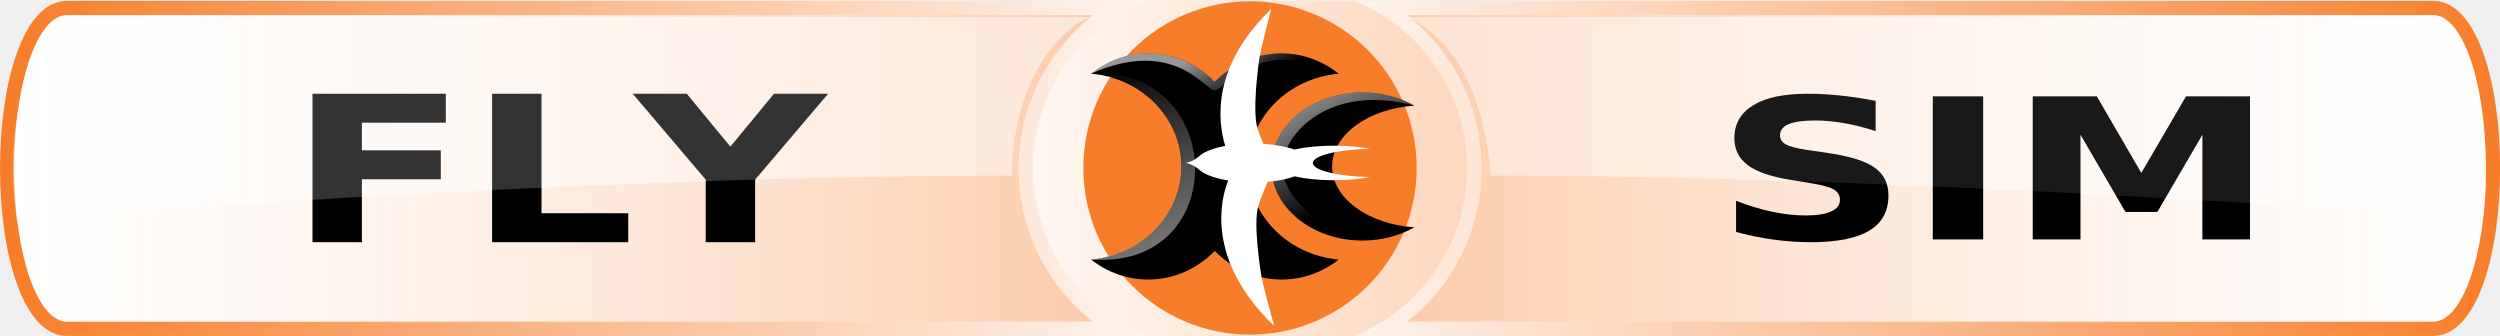
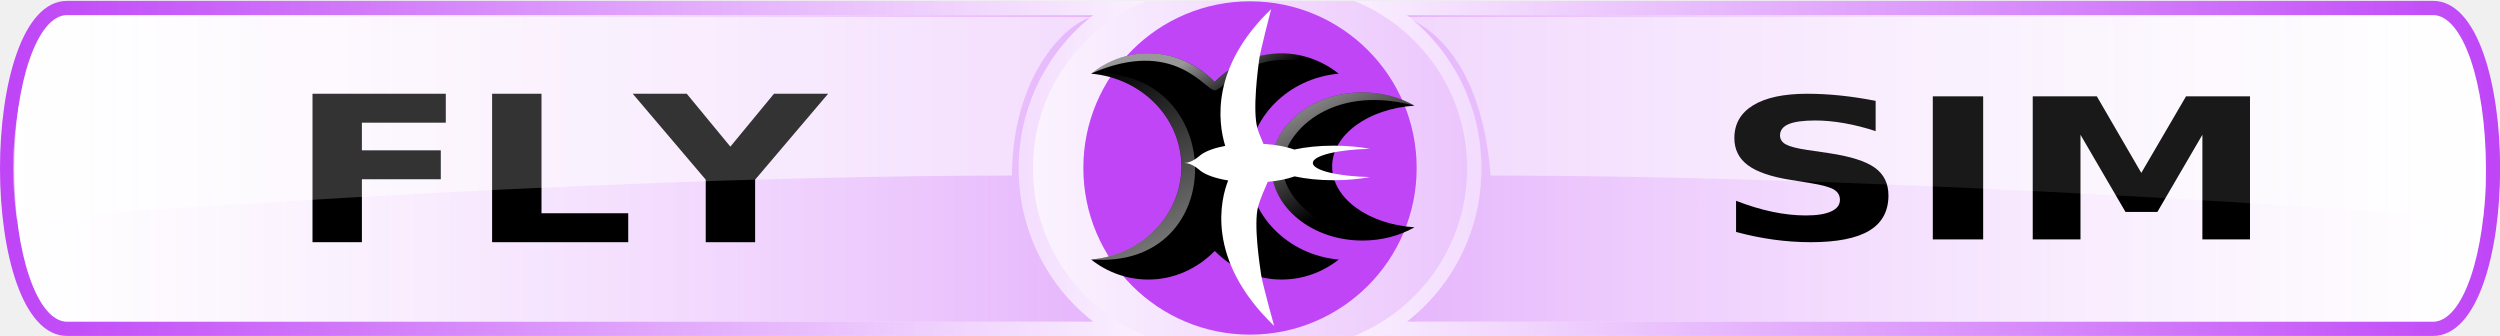
<svg xmlns="http://www.w3.org/2000/svg" xmlns:xlink="http://www.w3.org/1999/xlink" version="1.1" x="0px" y="0px" width="640" height="86" viewBox="0 0 640 86" enable-background="new 0 0 841.89 595.275" xml:space="preserve" id="svg2">
  <defs id="defs114">
    <linearGradient id="linearGradient1266" gradientUnits="userSpaceOnUse" x1="41.384" y1="207.565" x2="334" y2="207.565">
      <stop offset="0" style="stop-color:#ffffff;stop-opacity:0.196;" id="stop1262" />
-       <stop offset="1" style="stop-color:#f77d2a;stop-opacity:0.392" id="stop1264" />
+       <stop offset="1" style="stop-color:#bf45f7;stop-opacity:0.392" id="stop1264" />
    </linearGradient>
    <linearGradient id="SVGID_1_" gradientUnits="userSpaceOnUse" x1="314.451" y1="207.565" x2="438.596" y2="207.565">
      <stop offset="0" style="stop-color:#ffffff;stop-opacity:1" id="stop12" />
-       <stop offset="1" style="stop-color:#f77d2a;stop-opacity:1" id="stop22" />
+       <stop offset="1" style="stop-color:#bf45f7;stop-opacity:1" id="stop22" />
    </linearGradient>
    <linearGradient id="SVGID_2_" gradientUnits="userSpaceOnUse" x1="296.843" y1="304.446" x2="103.083" y2="110.686">
      <stop offset="0" style="stop-color:#FFFFFF" id="stop67" />
-       <stop offset="1" style="stop-color:#f77d2a;stop-opacity:1" id="stop69" />
+       <stop offset="1" style="stop-color:#bf45f7;stop-opacity:1" id="stop69" />
    </linearGradient>
    <linearGradient xlink:href="#linearGradient1266" id="linearGradient5322-6" gradientUnits="userSpaceOnUse" x1="41.384" y1="207.565" x2="334" y2="207.565" gradientTransform="matrix(0.9439553,0,0,0.9439522,-35.41862,-152.8199)" />
    <linearGradient id="SVGID_3_" gradientUnits="userSpaceOnUse" x1="41.384" y1="207.565" x2="334" y2="207.565">
      <stop offset="0" style="stop-color:#ffffff;stop-opacity:0.196;" id="stop74" />
-       <stop offset="1" style="stop-color:#f77d2a;stop-opacity:0.392" id="stop76" />
+       <stop offset="1" style="stop-color:#bf45f7;stop-opacity:0.392" id="stop76" />
    </linearGradient>
    <linearGradient id="SVGID_4_" gradientUnits="userSpaceOnUse" x1="2.555" y1="304.446" x2="-191.206" y2="110.686" gradientTransform="matrix(-1,0,0,1,458.7852,0)">
      <stop offset="0" style="stop-color:#FFFFFF" id="stop81" />
-       <stop offset="1" style="stop-color:#f77d2a;stop-opacity:1" id="stop83" />
+       <stop offset="1" style="stop-color:#bf45f7;stop-opacity:1" id="stop83" />
    </linearGradient>
    <linearGradient xlink:href="#SVGID_3_" id="linearGradient6095-0" gradientUnits="userSpaceOnUse" gradientTransform="matrix(-0.9439553,0,0,0.9439522,397.6541,-152.8199)" x1="-252.905" y1="207.565" x2="39.711" y2="207.565" />
    <linearGradient xlink:href="#SVGID_1_" id="linearGradient5143" gradientUnits="userSpaceOnUse" x1="286.714" y1="207.565" x2="770.355" y2="207.565" gradientTransform="matrix(0.9439553,0,0,0.9439522,-35.41862,-152.8199)" />
    <linearGradient xlink:href="#SVGID_2_" id="linearGradient5145" gradientUnits="userSpaceOnUse" x1="374.509" y1="207.566" x2="39.767" y2="207.566" gradientTransform="matrix(0.9439553,0,0,0.9439522,-35.41862,-152.8199)" />
    <linearGradient xlink:href="#SVGID_4_" id="linearGradient5147" gradientUnits="userSpaceOnUse" gradientTransform="matrix(-0.9439553,0,0,0.9439522,397.6541,-152.8199)" x1="84.956" y1="205.944" x2="-256.378" y2="205.944" />
    <linearGradient xlink:href="#linearGradient5097-4-4" id="linearGradient4372-3" gradientUnits="userSpaceOnUse" gradientTransform="matrix(0.9282402,0,0,0.9478587,-28.66763,-154.0527)" x1="354.729" y1="231.96" x2="331.811" y2="182.338" />
    <linearGradient id="linearGradient5097-4-4">
      <stop style="stop-color:#fffeff;stop-opacity:1;" offset="0" id="stop5099-1-4" />
      <stop style="stop-color:#fffeff;stop-opacity:0;" offset="1" id="stop5101-1-6" />
    </linearGradient>
    <linearGradient xlink:href="#linearGradient5091-3-6" id="linearGradient4374-0" gradientUnits="userSpaceOnUse" gradientTransform="matrix(0.9282402,0,0,0.9478587,-28.66763,-154.0527)" x1="362.675" y1="176.071" x2="371.379" y2="189.978" />
    <linearGradient id="linearGradient5091-3-6">
      <stop style="stop-color:#fffeff;stop-opacity:1;" offset="0" id="stop5093-87-6" />
      <stop style="stop-color:#fffeff;stop-opacity:0;" offset="1" id="stop5095-4-1" />
    </linearGradient>
    <linearGradient xlink:href="#linearGradient5077-2-4" id="linearGradient4376-8" gradientUnits="userSpaceOnUse" gradientTransform="matrix(2.820173,0,0,2.820179,275.1112,-2879.844)" spreadMethod="pad" x1="20.249" y1="1029.575" x2="25.564" y2="1038.782" />
    <linearGradient id="linearGradient5077-2-4">
      <stop style="stop-color:#fffeff;stop-opacity:1;" offset="0" id="stop5079-7-9" />
      <stop style="stop-color:#fffeff;stop-opacity:0;" offset="1" id="stop5081-7-6" />
    </linearGradient>
    <linearGradient id="linearGradient4991" gradientUnits="userSpaceOnUse" x1="314.451" y1="207.565" x2="438.596" y2="207.565">
      <stop offset="0" style="stop-color:#FFFFFF" id="stop4993" />
      <stop offset="0.311" style="stop-color:#FCFDFD" id="stop4995" />
      <stop offset="0.53" style="stop-color:#F3F6F7" id="stop4997" />
      <stop offset="0.72" style="stop-color:#E3E9ED" id="stop4999" />
      <stop offset="0.893" style="stop-color:#CED8DF" id="stop5001" />
      <stop offset="1" style="stop-color:#BCCAD4" id="stop5003" />
    </linearGradient>
    <linearGradient id="linearGradient5006" gradientUnits="userSpaceOnUse" x1="296.843" y1="304.446" x2="103.083" y2="110.686">
      <stop offset="0" style="stop-color:#FFFFFF" id="stop5008" />
      <stop offset="1" style="stop-color:#143A59" id="stop5010" />
    </linearGradient>
    <linearGradient id="linearGradient5013" gradientUnits="userSpaceOnUse" x1="41.384" y1="207.565" x2="334" y2="207.565">
      <stop offset="0" style="stop-color:#ffffff;stop-opacity:0.196;" id="stop5015" />
      <stop offset="1" style="stop-color:#3f74a7;stop-opacity:0.392;" id="stop5017" />
    </linearGradient>
    <linearGradient id="linearGradient5021" gradientUnits="userSpaceOnUse" x1="2.555" y1="304.446" x2="-191.206" y2="110.686" gradientTransform="matrix(-1,0,0,1,458.7852,0)">
      <stop offset="0" style="stop-color:#FFFFFF" id="stop5023-2" />
      <stop offset="1" style="stop-color:#143A59" id="stop5025-4" />
    </linearGradient>
    <linearGradient id="SVGID_5_" gradientUnits="userSpaceOnUse" x1="-252.905" y1="207.565" x2="39.711" y2="207.565" gradientTransform="matrix(-1,0,0,1,458.7852,0)">
      <stop offset="0" style="stop-color:#FFFFFF" id="stop88" />
      <stop offset="1" style="stop-color:#D7E9F7" id="stop90" />
    </linearGradient>
  </defs>
  <g id="layer5" style="display:inline">
    <rect x="261.409" y="0.224" width="117.187" height="85.776" id="rect24" style="fill:url(#linearGradient5143);stroke-width:0.944" />
    <path d="m 264.433,43.112 c 0,-19.413 11.964,-36.024 28.917,-42.888 H 17.174 c -22.898,0 -22.898,85.776 0,85.776 H 293.351 C 276.397,79.137 264.433,62.527 264.433,43.112 Z" id="path71" style="fill:url(#linearGradient5145);stroke-width:0.944" />
    <path style="fill:#ffffff;stroke-width:0.944" d="m 17.174,3.871 c -7.586,0 -13.528,17.237 -13.528,39.241 0,22.004 5.942,39.241 13.528,39.241 0,0 239.481,0 262.689,0 -11.878,-9.292 -19.077,-23.59 -19.077,-39.241 0,-15.65 7.2,-29.948 19.077,-39.241 -23.207,0 -262.689,0 -262.689,0 z" id="path78-7" />
    <path d="m 17.174,3.871 c -7.586,0 -13.528,17.237 -13.528,39.241 0,22.004 5.942,39.241 13.528,39.241 0,0 239.481,0 262.689,0 -11.878,-9.292 -19.077,-23.59 -19.077,-39.241 0,-15.65 7.2,-29.948 19.077,-39.241 -23.207,0 -262.689,0 -262.689,0 z" id="path78" style="fill:url(#linearGradient5322-6);stroke-width:0.944" />
    <path d="m 375.599,43.112 c 0,-19.413 -11.965,-36.024 -28.918,-42.888 h 276.176 c 22.898,0 22.898,85.776 0,85.776 H 346.68 c 16.953,-6.863 28.919,-23.473 28.919,-42.888 z" id="path85" style="fill:url(#linearGradient5147);stroke-width:0.944" />
    <path d="m 622.857,3.871 c 7.586,0 13.528,17.237 13.528,39.241 0,22.004 -5.942,39.241 -13.528,39.241 0,0 -239.481,0 -262.689,0 11.878,-9.292 19.077,-23.59 19.077,-39.241 0,-15.65 -7.2,-29.948 -19.076,-39.241 23.206,0 262.688,0 262.688,0 z" id="path92-7" style="fill:#ffffff;fill-opacity:1;stroke-width:0.944" />
    <path d="m 622.857,3.871 c 7.586,0 13.528,17.237 13.528,39.241 0,22.004 -5.942,39.241 -13.528,39.241 0,0 -239.481,0 -262.689,0 11.878,-9.292 19.077,-23.59 19.077,-39.241 0,-15.65 -7.2,-29.948 -19.076,-39.241 23.206,0 262.688,0 262.688,0 z" id="path92" style="fill:url(#linearGradient6095-0);fill-opacity:1;stroke-width:0.944" />
    <g transform="matrix(1.002488,0,0,0.9644961,23.06149,-37.09211)" id="g46-7-7" style="fill:#007fff;fill-opacity:1;stroke:#000000;stroke-opacity:1" />
    <g id="Layer_5" transform="matrix(0.9439553,0,0,0.9439522,-35.41862,-152.8199)" />
  </g>
  <g id="Layer_3" display="none" style="display:none" transform="translate(0,-509.275)">
    <rect x="-3.666" y="-42.667" display="inline" width="751" height="518" id="rect5" style="fill:#8a644a;display:inline" />
  </g>
  <g id="Layer_2" display="none" style="display:none" transform="translate(0,-509.275)">
    <rect x="36.318" y="160.656" display="inline" width="680.315" height="93.344" id="rect8" style="fill:none;stroke:#2e4160;display:inline" />
  </g>
  <g id="layer4" style="display:inline">
    <path d="m 17.837,4.371 c -7.586,0 -17.559,23.149 -13.528,51.871 0,0 141.868,-11.306 254.734,-11.306 0.19,-28.333 16.619,-41.024 21.482,-40.565 -23.207,0 -262.689,0 -262.689,0 z" id="path78-4-3" style="opacity:0.4;fill:#ffffff;fill-opacity:1" />
    <path d="m 622.796,4.371 c 7.586,0 16.248,30.136 12.827,51.76 0,0 -141.167,-11.195 -254.034,-11.195 -1.265,-17.583 -7.482,-34.306 -21.482,-40.565 23.207,0 262.689,0 262.689,0 z" id="path78-4-3-1" style="opacity:0.4;fill:#ffffff;fill-opacity:1" />
  </g>
  <g id="layer3" style="display:none">
    <g transform="scale(1.135968,0.8803066)" style="font-style:normal;font-weight:normal;font-size:59.213px;font-family:'DejaVu Sans';-inkscape-font-specification:'DejaVu Sans';fill:#000000;fill-opacity:1;stroke:none" id="text3592">
      <path d="M 70.425,27.263 H 100.465 v 8.414 H 81.556 V 43.715 h 17.781 v 8.414 H 81.556 V 70.43 H 70.425 Z" style="font-variant:normal;font-weight:bold;font-stretch:normal;font-family:'DejaVu Sans';-inkscape-font-specification:'DejaVu Sans Bold'" id="path5327" />
      <path d="m 110.902,27.263 h 11.131 v 34.753 h 19.545 v 8.414 h -30.676 z" style="font-variant:normal;font-weight:bold;font-stretch:normal;font-family:'DejaVu Sans';-inkscape-font-specification:'DejaVu Sans Bold'" id="path5329" />
      <path d="m 142.591,27.263 h 12.172 l 9.83,15.382 9.83,-15.382 h 12.201 L 170.174,52.244 V 70.43 H 159.042 V 52.244 Z" style="font-variant:normal;font-weight:bold;font-stretch:normal;font-family:'DejaVu Sans';-inkscape-font-specification:'DejaVu Sans Bold'" id="path5331" />
    </g>
    <g transform="scale(1.168322,0.8559284)" style="font-style:normal;font-weight:normal;font-size:58.698px;font-family:'DejaVu Sans';-inkscape-font-specification:'DejaVu Sans';fill:#000000;fill-opacity:1;stroke:none" id="text3592-8">
      <path d="m 410.986,30.161 v 9.057 c -2.35,-1.051 -4.643,-1.844 -6.879,-2.379 -2.236,-0.535 -4.347,-0.802 -6.334,-0.803 -2.637,3.5e-5 -4.586,0.363 -5.847,1.089 -1.261,0.726 -1.892,1.853 -1.892,3.382 -2e-5,1.146 0.425,2.04 1.275,2.68 0.85,0.64 2.393,1.189 4.629,1.648 l 4.7,0.946 c 4.758,0.955 8.14,2.408 10.146,4.357 2.006,1.949 3.009,4.72 3.009,8.312 -4e-5,4.72 -1.4,8.231 -4.199,10.533 -2.799,2.302 -7.075,3.454 -12.826,3.454 -2.713,-10e-7 -5.436,-0.258 -8.168,-0.774 -2.732,-0.516 -5.465,-1.28 -8.197,-2.293 v -9.315 c 2.732,1.452 5.374,2.546 7.925,3.282 2.551,0.736 5.011,1.103 7.38,1.103 2.408,7e-6 4.251,-0.401 5.532,-1.204 1.28,-0.803 1.92,-1.949 1.92,-3.439 -3e-5,-1.338 -0.435,-2.369 -1.304,-3.095 -0.869,-0.726 -2.603,-1.376 -5.202,-1.949 l -4.271,-0.946 c -4.28,-0.917 -7.409,-2.379 -9.387,-4.385 -1.978,-2.006 -2.966,-4.71 -2.966,-8.111 0,-4.261 1.376,-7.538 4.127,-9.831 2.751,-2.293 6.707,-3.439 11.866,-3.439 2.35,4.3e-5 4.767,0.177 7.251,0.53 2.484,0.354 5.054,0.884 7.71,1.591 z" style="font-variant:normal;font-weight:bold;font-stretch:normal;font-family:'DejaVu Sans';-inkscape-font-specification:'DejaVu Sans Bold'" id="path5320" />
      <path d="m 423.511,28.814 h 11.035 V 71.605 h -11.035 z" style="font-variant:normal;font-weight:bold;font-stretch:normal;font-family:'DejaVu Sans';-inkscape-font-specification:'DejaVu Sans Bold'" id="path5322" />
      <path d="m 445.408,28.814 h 14.044 l 9.745,22.9 9.802,-22.9 h 14.015 V 71.605 H 482.582 V 40.307 l -9.859,23.072 h -6.993 L 455.87,40.307 V 71.605 h -10.461 z" style="font-variant:normal;font-weight:bold;font-stretch:normal;font-family:'DejaVu Sans';-inkscape-font-specification:'DejaVu Sans Bold'" id="path5324" />
    </g>
  </g>
  <g style="display:inline" id="g5309">
    <g transform="scale(1.135968,0.8803066)" style="font-style:normal;font-weight:normal;font-size:59.213px;font-family:'DejaVu Sans';-inkscape-font-specification:'DejaVu Sans';fill:#000000;fill-opacity:1;stroke:none" id="text5311">
      <path d="M 70.425,27.263 H 100.465 v 8.414 H 81.556 V 43.715 h 17.781 v 8.414 H 81.556 V 70.43 H 70.425 Z" style="font-variant:normal;font-weight:bold;font-stretch:normal;font-family:'DejaVu Sans';-inkscape-font-specification:'DejaVu Sans Bold'" id="path5334" />
      <path d="m 110.902,27.263 h 11.131 v 34.753 h 19.545 v 8.414 h -30.676 z" style="font-variant:normal;font-weight:bold;font-stretch:normal;font-family:'DejaVu Sans';-inkscape-font-specification:'DejaVu Sans Bold'" id="path5336" />
      <path d="m 142.591,27.263 h 12.172 l 9.83,15.382 9.83,-15.382 h 12.201 L 170.174,52.244 V 70.43 H 159.042 V 52.244 Z" style="font-variant:normal;font-weight:bold;font-stretch:normal;font-family:'DejaVu Sans';-inkscape-font-specification:'DejaVu Sans Bold'" id="path5338" />
    </g>
    <g transform="scale(1.168322,0.8559284)" style="font-style:normal;font-weight:normal;font-size:58.698px;font-family:'DejaVu Sans';-inkscape-font-specification:'DejaVu Sans';fill:#000000;fill-opacity:1;stroke:none" id="text5315">
      <path d="m 410.986,30.161 v 9.057 c -2.35,-1.051 -4.643,-1.844 -6.879,-2.379 -2.236,-0.535 -4.347,-0.802 -6.334,-0.803 -2.637,3.5e-5 -4.586,0.363 -5.847,1.089 -1.261,0.726 -1.892,1.853 -1.892,3.382 -2e-5,1.146 0.425,2.04 1.275,2.68 0.85,0.64 2.393,1.189 4.629,1.648 l 4.7,0.946 c 4.758,0.955 8.14,2.408 10.146,4.357 2.006,1.949 3.009,4.72 3.009,8.312 -4e-5,4.72 -1.4,8.231 -4.199,10.533 -2.799,2.302 -7.075,3.454 -12.826,3.454 -2.713,-10e-7 -5.436,-0.258 -8.168,-0.774 -2.732,-0.516 -5.465,-1.28 -8.197,-2.293 v -9.315 c 2.732,1.452 5.374,2.546 7.925,3.282 2.551,0.736 5.011,1.103 7.38,1.103 2.408,7e-6 4.251,-0.401 5.532,-1.204 1.28,-0.803 1.92,-1.949 1.92,-3.439 -3e-5,-1.338 -0.435,-2.369 -1.304,-3.095 -0.869,-0.726 -2.603,-1.376 -5.202,-1.949 l -4.271,-0.946 c -4.28,-0.917 -7.409,-2.379 -9.387,-4.385 -1.978,-2.006 -2.966,-4.71 -2.966,-8.111 0,-4.261 1.376,-7.538 4.127,-9.831 2.751,-2.293 6.707,-3.439 11.866,-3.439 2.35,4.3e-5 4.767,0.177 7.251,0.53 2.484,0.354 5.054,0.884 7.71,1.591 z" style="font-variant:normal;font-weight:bold;font-stretch:normal;font-family:'DejaVu Sans';-inkscape-font-specification:'DejaVu Sans Bold'" id="path5341" />
      <path d="m 423.511,28.814 h 11.035 V 71.605 h -11.035 z" style="font-variant:normal;font-weight:bold;font-stretch:normal;font-family:'DejaVu Sans';-inkscape-font-specification:'DejaVu Sans Bold'" id="path5343" />
      <path d="m 445.408,28.814 h 14.044 l 9.745,22.9 9.802,-22.9 h 14.015 V 71.605 H 482.582 V 40.307 l -9.859,23.072 h -6.993 L 455.87,40.307 V 71.605 h -10.461 z" style="font-variant:normal;font-weight:bold;font-stretch:normal;font-family:'DejaVu Sans';-inkscape-font-specification:'DejaVu Sans Bold'" id="path5345" />
    </g>
  </g>
  <g id="g4948" style="display:inline">
    <path style="opacity:0.2;fill:#ffffff;fill-opacity:1" id="path4950" d="m 17.837,4.371 c -7.586,0 -17.559,23.149 -13.528,51.871 0,0 141.868,-11.306 254.734,-11.306 0.19,-28.333 16.619,-41.024 21.482,-40.565 -23.207,0 -262.689,0 -262.689,0 z" />
    <path style="opacity:0.1;fill:#ffffff;fill-opacity:1" id="path4952" d="m 622.796,4.371 c 7.586,0 16.248,30.136 12.827,51.76 0,0 -141.167,-11.195 -254.034,-11.195 -1.265,-17.583 -7.482,-34.306 -21.482,-40.565 23.207,0 262.689,0 262.689,0 z" />
  </g>
  <g id="layer6" style="display:inline">
-     <circle id="path5438-9" style="display:inline;fill:#f77d2a;fill-opacity:1;fill-rule:nonzero;stroke:none" cx="320" cy="43" r="42.664" />
+     <circle id="path5438-9" style="display:inline;fill:#bf45f7;fill-opacity:1;fill-rule:nonzero;stroke:none" cx="320" cy="43" r="42.664" />
    <g transform="matrix(0.9282402,0,0,0.9478587,-28.66763,-154.0527)" id="g30-9" style="display:inline;fill:#000000">
      <path style="fill:#000000" d="m 398.274,207.492 c 0,-8.577 9.966,-15.625 22.708,-16.425 -4.068,-2.255 -9.011,-3.578 -14.346,-3.578 -13.878,0 -25.129,8.955 -25.129,20.003 0,11.046 11.251,20.003 25.129,20.003 5.334,0 10.278,-1.323 14.346,-3.578 -12.742,-0.801 -22.708,-7.848 -22.708,-16.425 z" id="path32-8" />
    </g>
    <path id="path7570-6" style="display:inline;fill:#000000" transform="matrix(2.820173,0,0,2.820179,275.1112,-2879.844)" d="m 6.688,1026 c -1.926,0 -3.718,0.685 -5.188,1.844 4.603,0.411 8.188,4.032 8.188,8.437 0,4.406 -3.584,8.026 -8.188,8.438 1.469,1.158 3.261,1.812 5.188,1.812 2.324,0 4.425,-0.968 6.031,-2.594 1.606,1.626 3.738,2.594 6.062,2.594 1.926,0 3.718,-0.654 5.188,-1.812 -4.603,-0.411 -8.219,-4.031 -8.219,-8.438 0,-4.406 3.615,-8.027 8.219,-8.437 -1.47,-1.158 -3.261,-1.844 -5.188,-1.844 -2.324,0 -4.457,0.968 -6.062,2.594 C 11.113,1026.968 9.012,1026 6.688,1026 Z" />
    <path id="path42-7-5" d="m 279.333,18.824 c 6.491,0.58 12.275,3.423 16.435,7.674 4.161,4.251 6.698,9.91 6.698,16.123 0,6.213 -2.538,11.872 -6.698,16.123 -4.161,4.251 -9.944,7.094 -16.435,7.674 18.016,1.396 26.744,-10.953 26.604,-23.427 -0.14,-12.474 -9.148,-25.07 -26.604,-24.167 z" style="display:inline;opacity:0.5;fill:url(#linearGradient4372-3);fill-opacity:1;stroke-width:0.336" />
    <path id="path42-1-0" d="m 342.687,18.824 c -4.145,-3.266 -9.183,-5.182 -14.616,-5.182 -6.554,0 -12.533,2.786 -17.062,7.371 -4.529,-4.585 -10.507,-7.371 -17.061,-7.371 -5.433,0 -10.471,1.916 -14.615,5.182 21.386,-9.358 29.139,4.302 31.635,4.302 2.657,0 10.712,-14.202 31.719,-4.302 z" style="display:inline;opacity:0.6;fill:url(#linearGradient4374-0);fill-opacity:1;stroke-width:0.336" />
    <path id="path32-5-2" d="m 328.352,42.621 c 0,-8.13 11.848,-21.438 33.752,-15.569 -3.776,-2.137 -8.364,-3.391 -13.317,-3.391 -12.882,0 -23.326,8.488 -23.326,18.96 0,10.47 10.444,18.96 23.326,18.96 4.951,0 9.54,-1.254 13.317,-3.392 -20.757,5.562 -33.752,-6.376 -33.752,-15.568 z" style="display:inline;opacity:0.6;fill:url(#linearGradient4376-8);fill-opacity:1;stroke:none;stroke-width:0.336" />
    <g style="display:inline;fill:#ffffff;fill-opacity:1;stroke:none" id="g46-8" transform="matrix(0.9282402,0,0,0.9259029,-28.66763,-149.0044)">
      <path transform="matrix(2.008585,0,0,2.013655,327.6683,160.9288)" id="swift" d="m 26.781,1.25 c -8.25,7.927 -7.333,15.43 -6.312,18.781 -1.491,0.282 -2.677,0.718 -3.375,1.25 -0.011,0.008 -0.021,0.023 -0.031,0.031 -0.02,0.019 -0.058,0.041 -0.156,0.125 -0.36,0.309 -1.192,0.938 -2.062,0.938 0.871,0 1.703,0.628 2.062,0.938 0.059,0.054 0.119,0.104 0.188,0.156 0.764,0.576 2.111,1.034 3.781,1.312 -0.956,2.406 -3.246,10.775 6.312,19.969 0,0 -1.62,-5.853 -1.781,-7 C 25.245,36.603 24.319,30.792 25,28.312 c 0.277,-1.011 1.022,-2.699 1.312,-3.344 1.435,-0.129 2.695,-0.395 3.688,-0.75 1.486,0.324 3.325,0.531 5.375,0.531 1.845,0 3.562,-0.17 4.969,-0.438 C 35.937,24.218 32.5,23.392 32.5,22.375 c 0,-1.017 3.437,-1.842 7.844,-1.938 C 38.937,20.17 37.22,20 35.375,20 c -2.064,0 -3.915,0.203 -5.406,0.531 -1.122,-0.394 -2.583,-0.679 -4.25,-0.781 -0.322,-0.746 -0.654,-1.551 -0.812,-2.094 C 24.18,15.164 24.986,9.363 25.125,8.219 25.266,7.075 26.781,1.25 26.781,1.25 Z" style="fill:#ffffff;fill-opacity:1;stroke:none" />
    </g>
  </g>
</svg>
